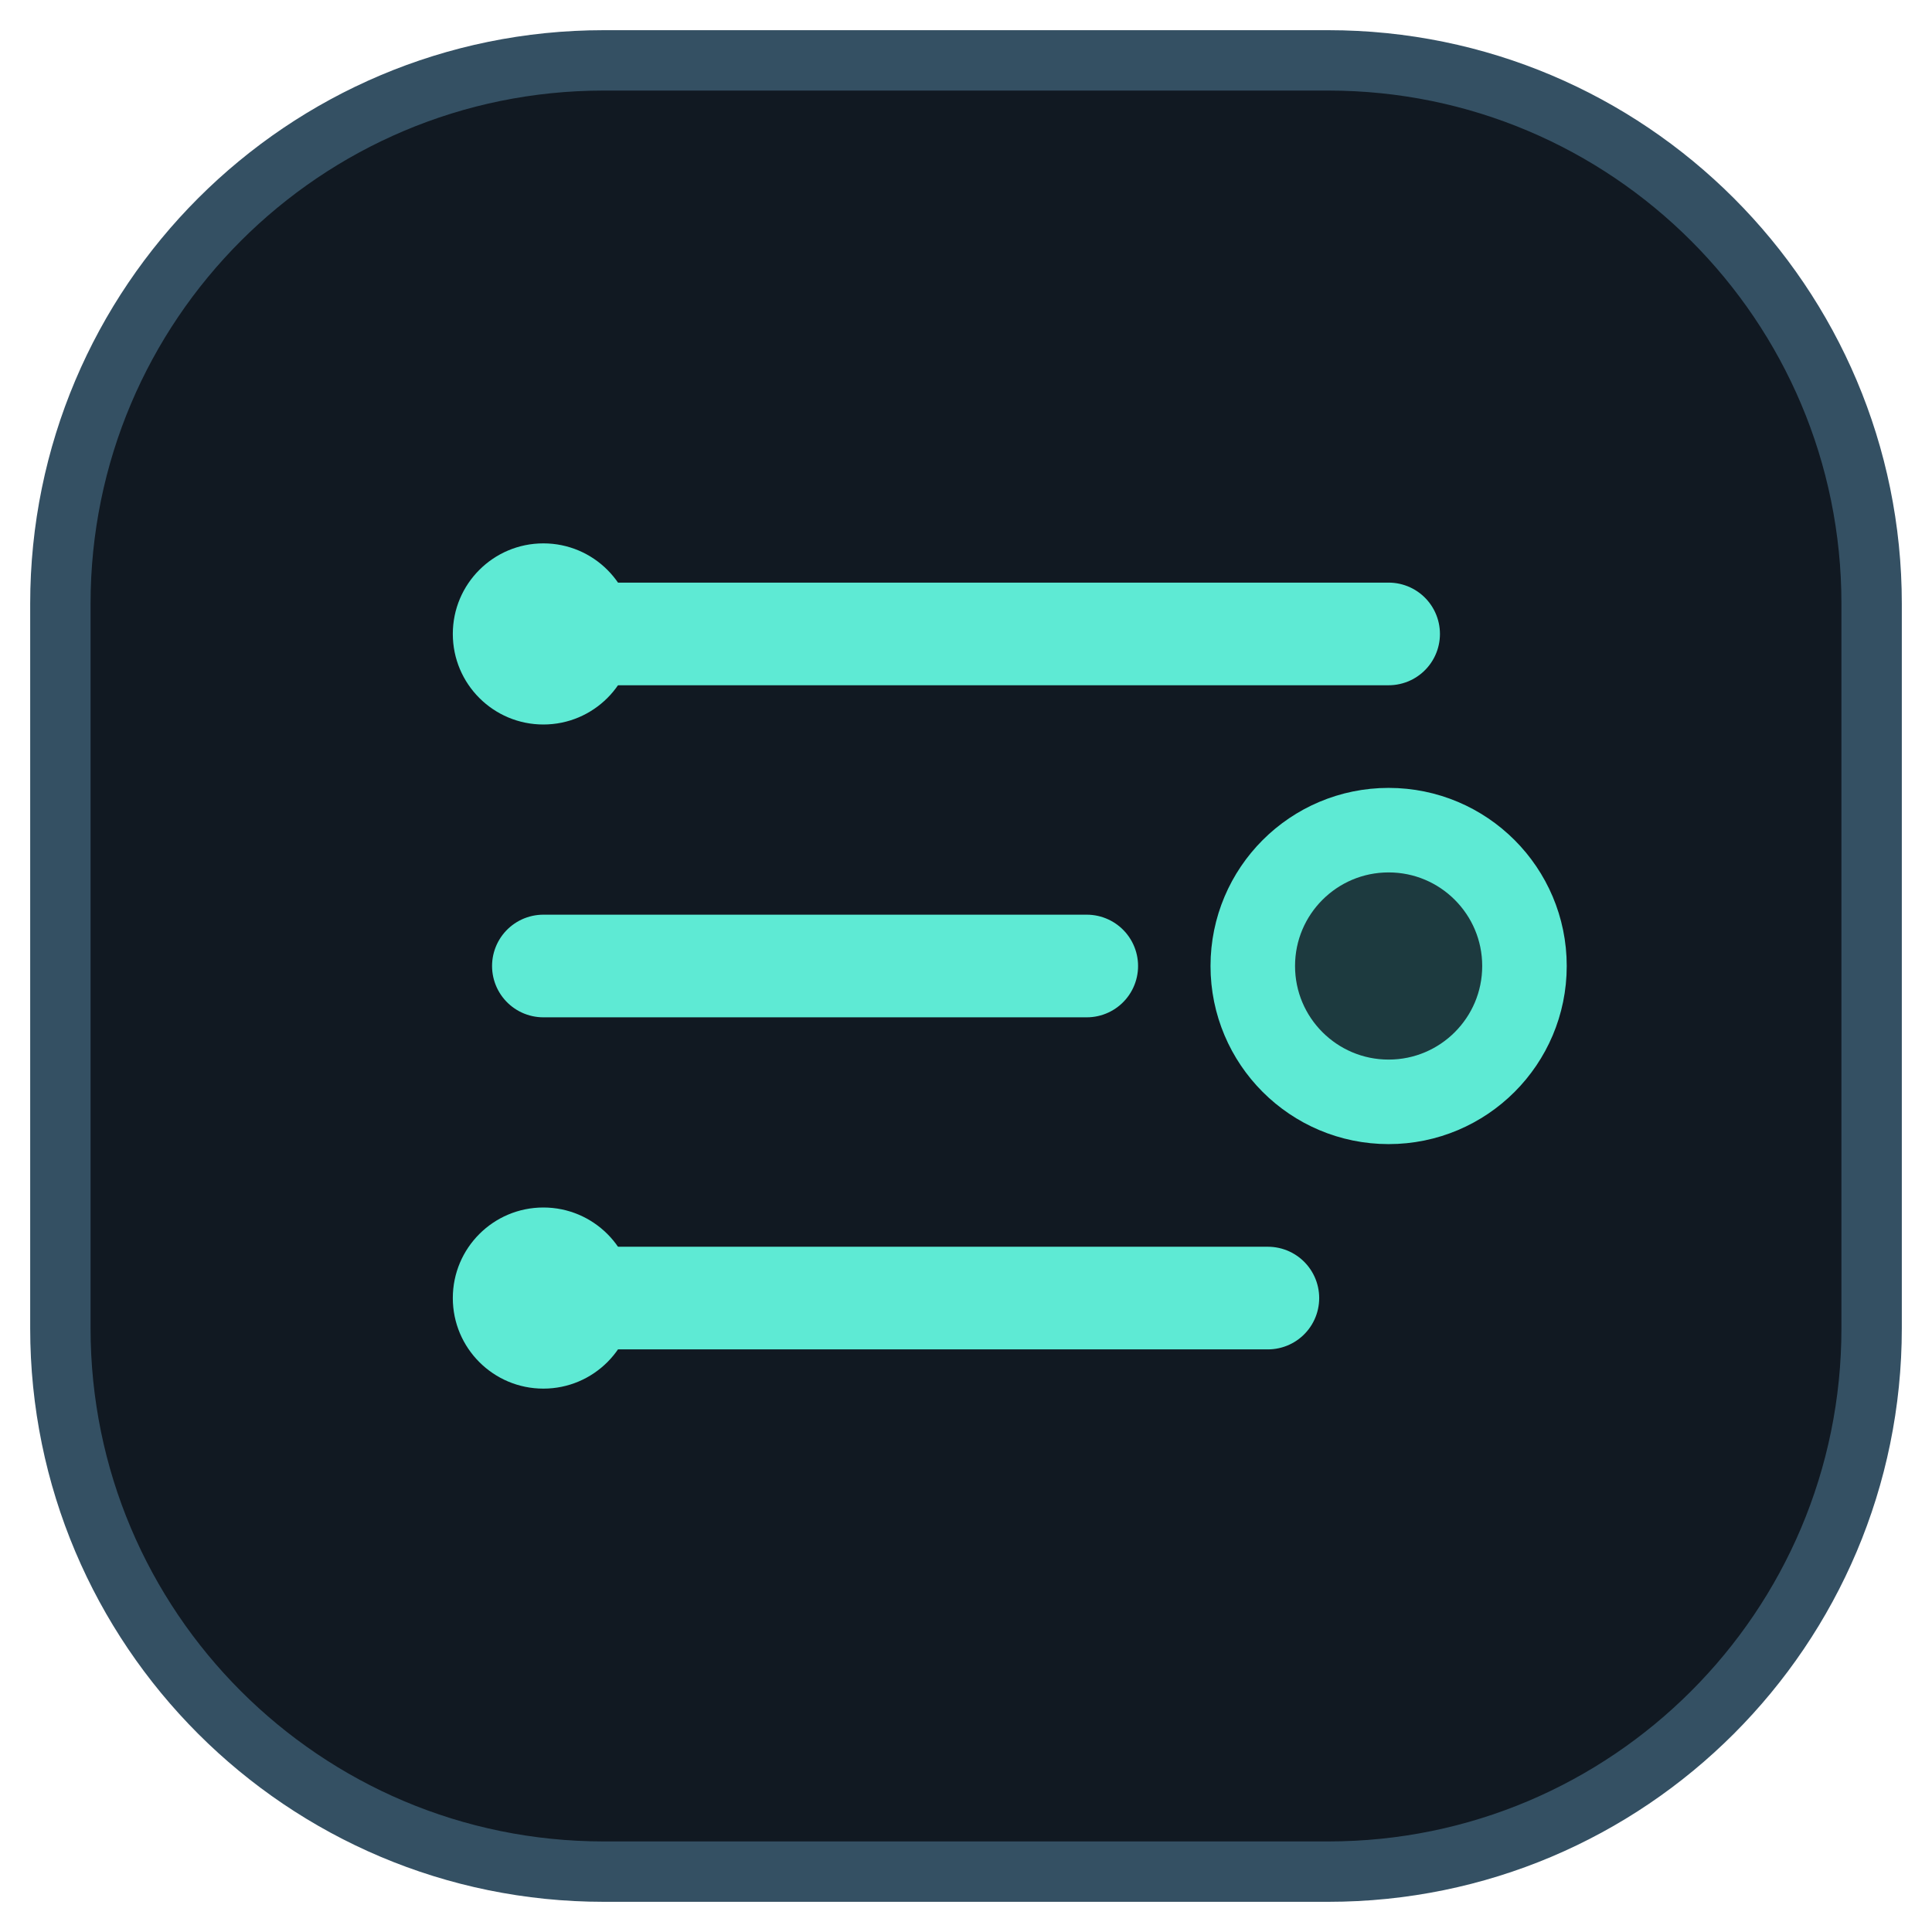
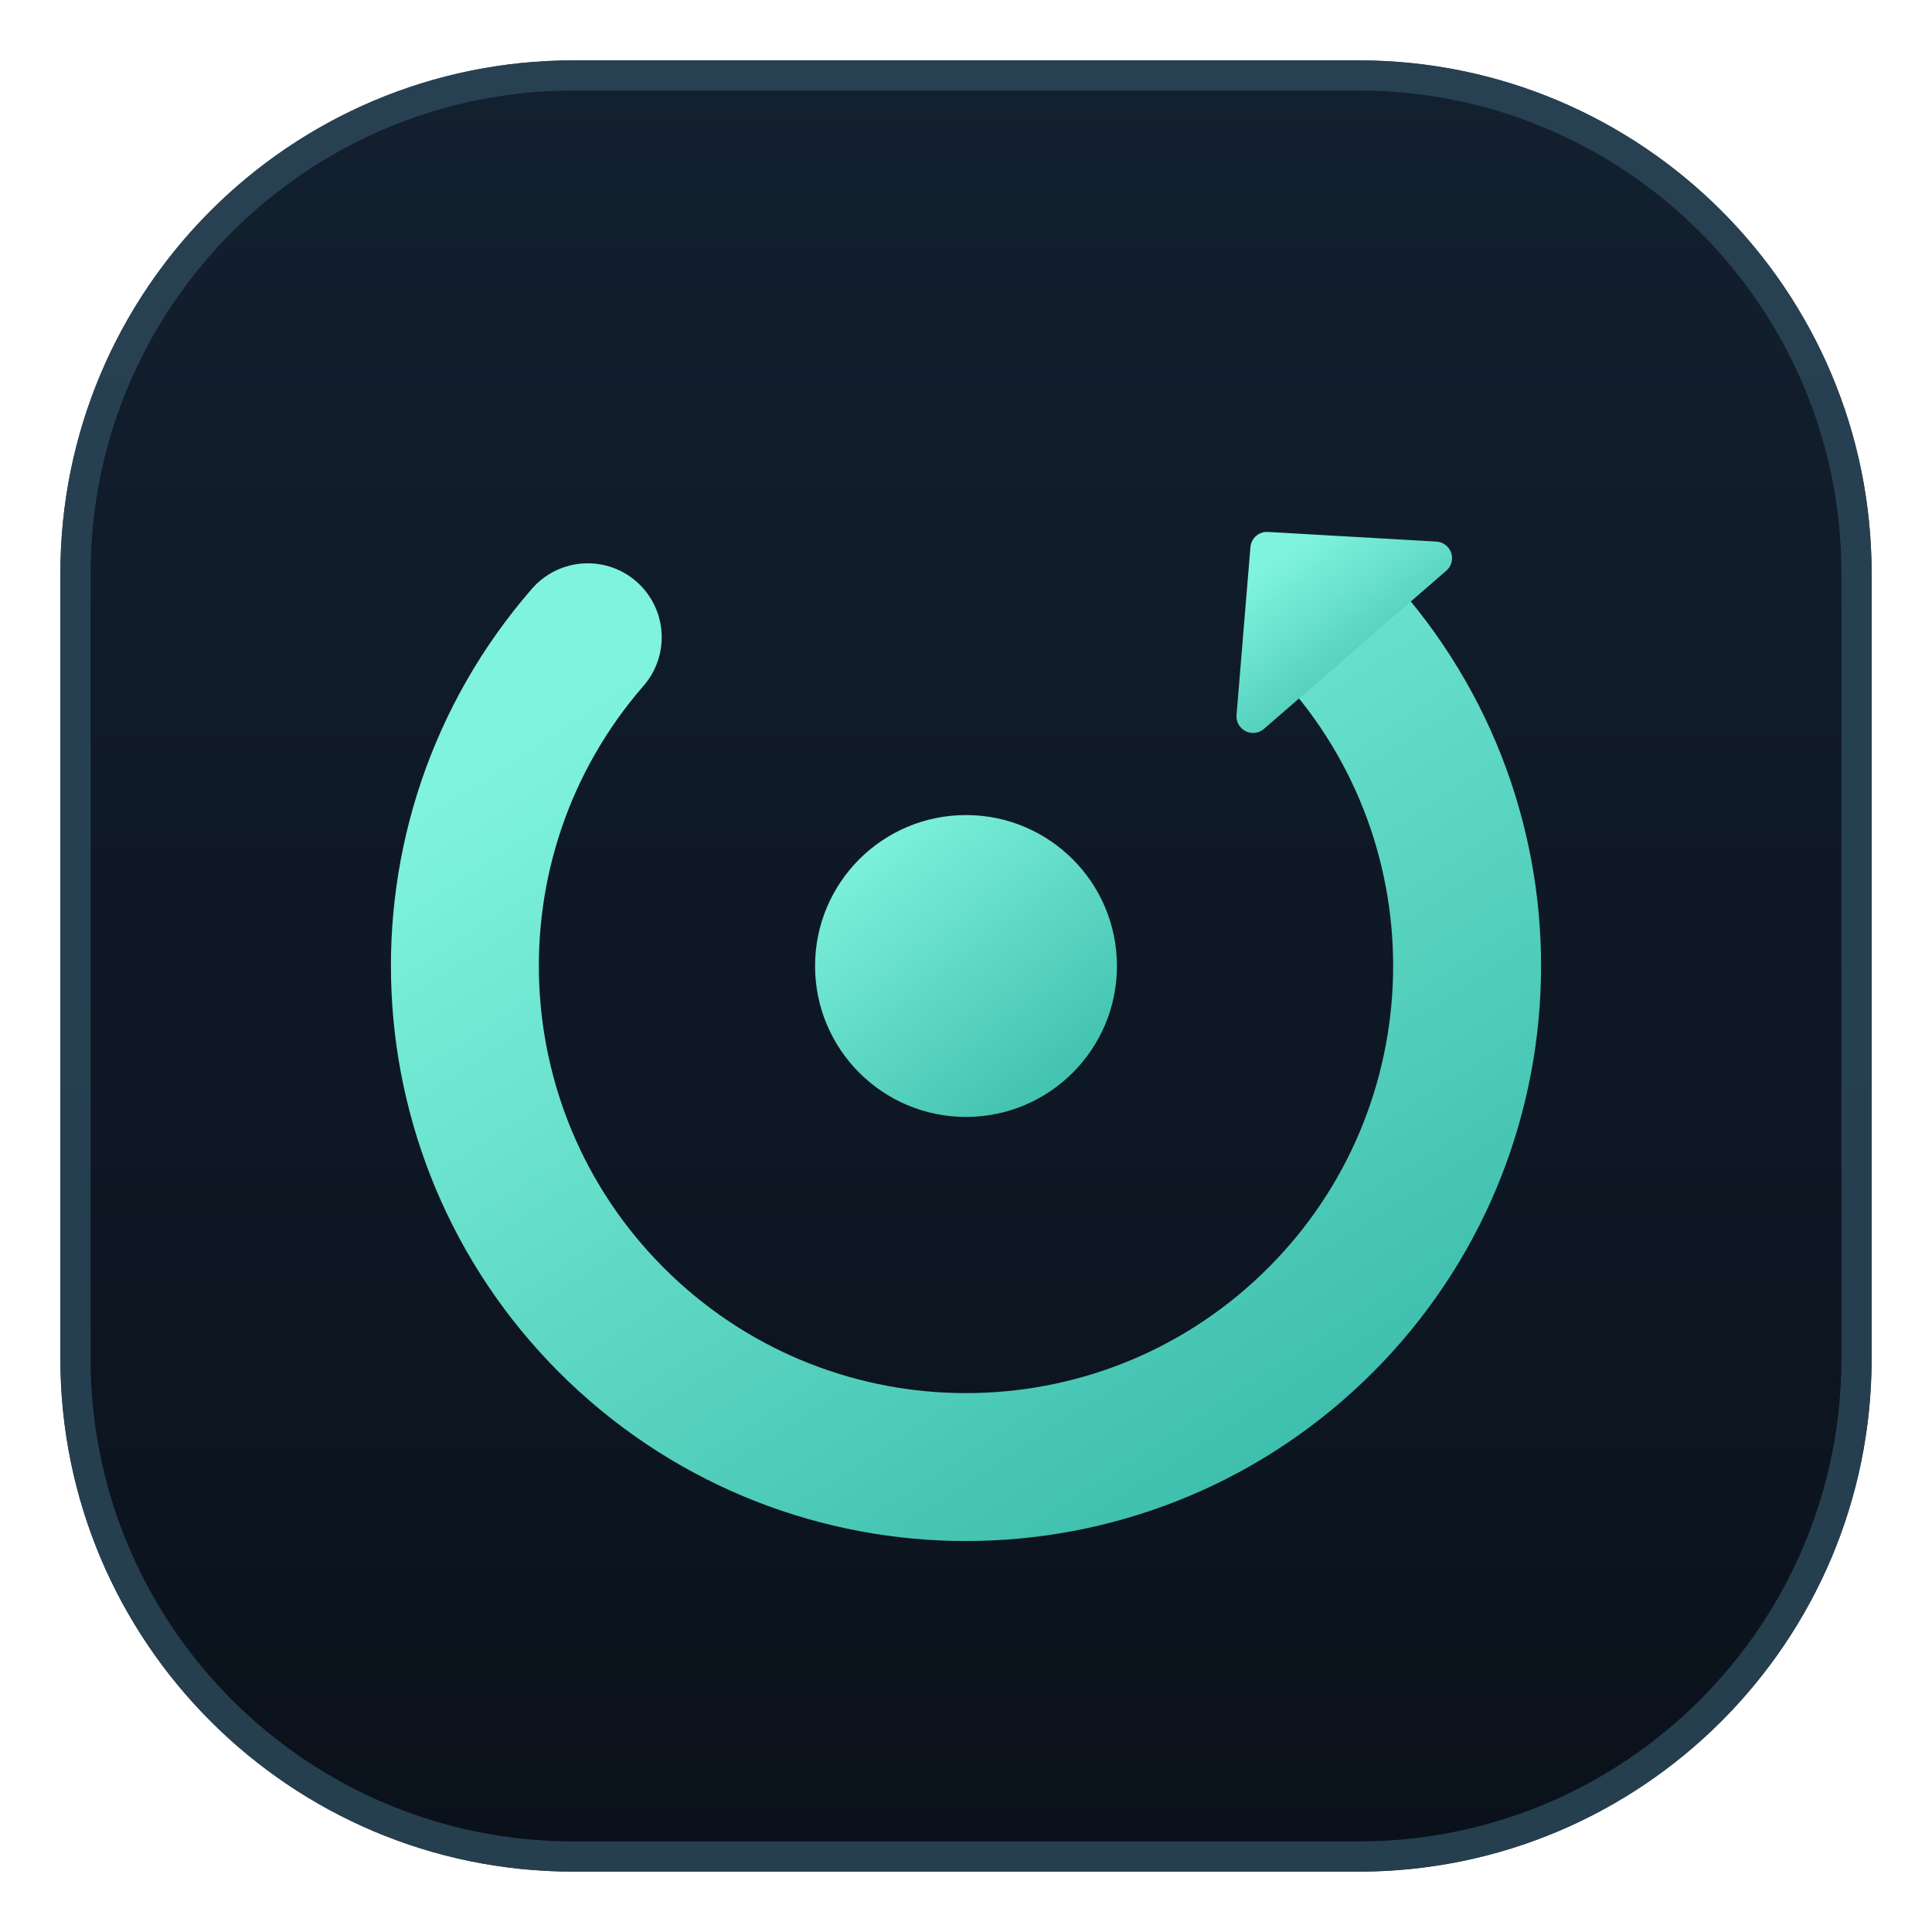
- <svg xmlns="http://www.w3.org/2000/svg" viewBox="0 0 32 32" fill="none">
-   <rect x="1" y="1" width="30" height="30" rx="9" fill="#111922" stroke="#345063" />
-   <path d="M9 10.5h14M9 16h9M9 21.5h12" stroke="#5eead4" stroke-width="1.7" stroke-linecap="round" />
-   <circle cx="23" cy="16" r="2.25" fill="#5eead4" fill-opacity=".16" stroke="#5eead4" stroke-width="1.4" />
-   <circle cx="9" cy="10.5" r="1.5" fill="#5eead4" />
-   <circle cx="9" cy="21.5" r="1.5" fill="#5eead4" />
+ <svg xmlns="http://www.w3.org/2000/svg" viewBox="0 0 64 64" width="64" height="64" fill="none" role="img" aria-label="Hindsight Memory">
+   <defs>
+     <linearGradient id="plate" x1="0" y1="0" x2="0" y2="1">
+       <stop offset="0" stop-color="#13202F" />
+       <stop offset="1" stop-color="#0A111B" />
+     </linearGradient>
+     <linearGradient id="mark" x1="0.15" y1="0.05" x2="0.85" y2="0.95">
+       <stop offset="0" stop-color="#7FF3DD" />
+       <stop offset="1" stop-color="#3FBFAE" />
+     </linearGradient>
+   </defs>
+   <rect x="2" y="2" width="60" height="60" rx="17" fill="url(#plate)" />
+   <rect x="2.5" y="2.5" width="59" height="59" rx="16.5" stroke="#2B4759" stroke-opacity=".85" />
+   <path d="M19.47 21.11A16.6 16.6 0 1 0 44.53 21.11" stroke="url(#mark)" stroke-width="4.9" stroke-linecap="round" />
+   <path d="M47.55 18.49L41.97 18.17L41.51 23.73Z" fill="url(#mark)" stroke="url(#mark)" stroke-width="1.1" stroke-linejoin="round" />
+   <circle cx="32" cy="32" r="5" fill="url(#mark)" />
</svg>
